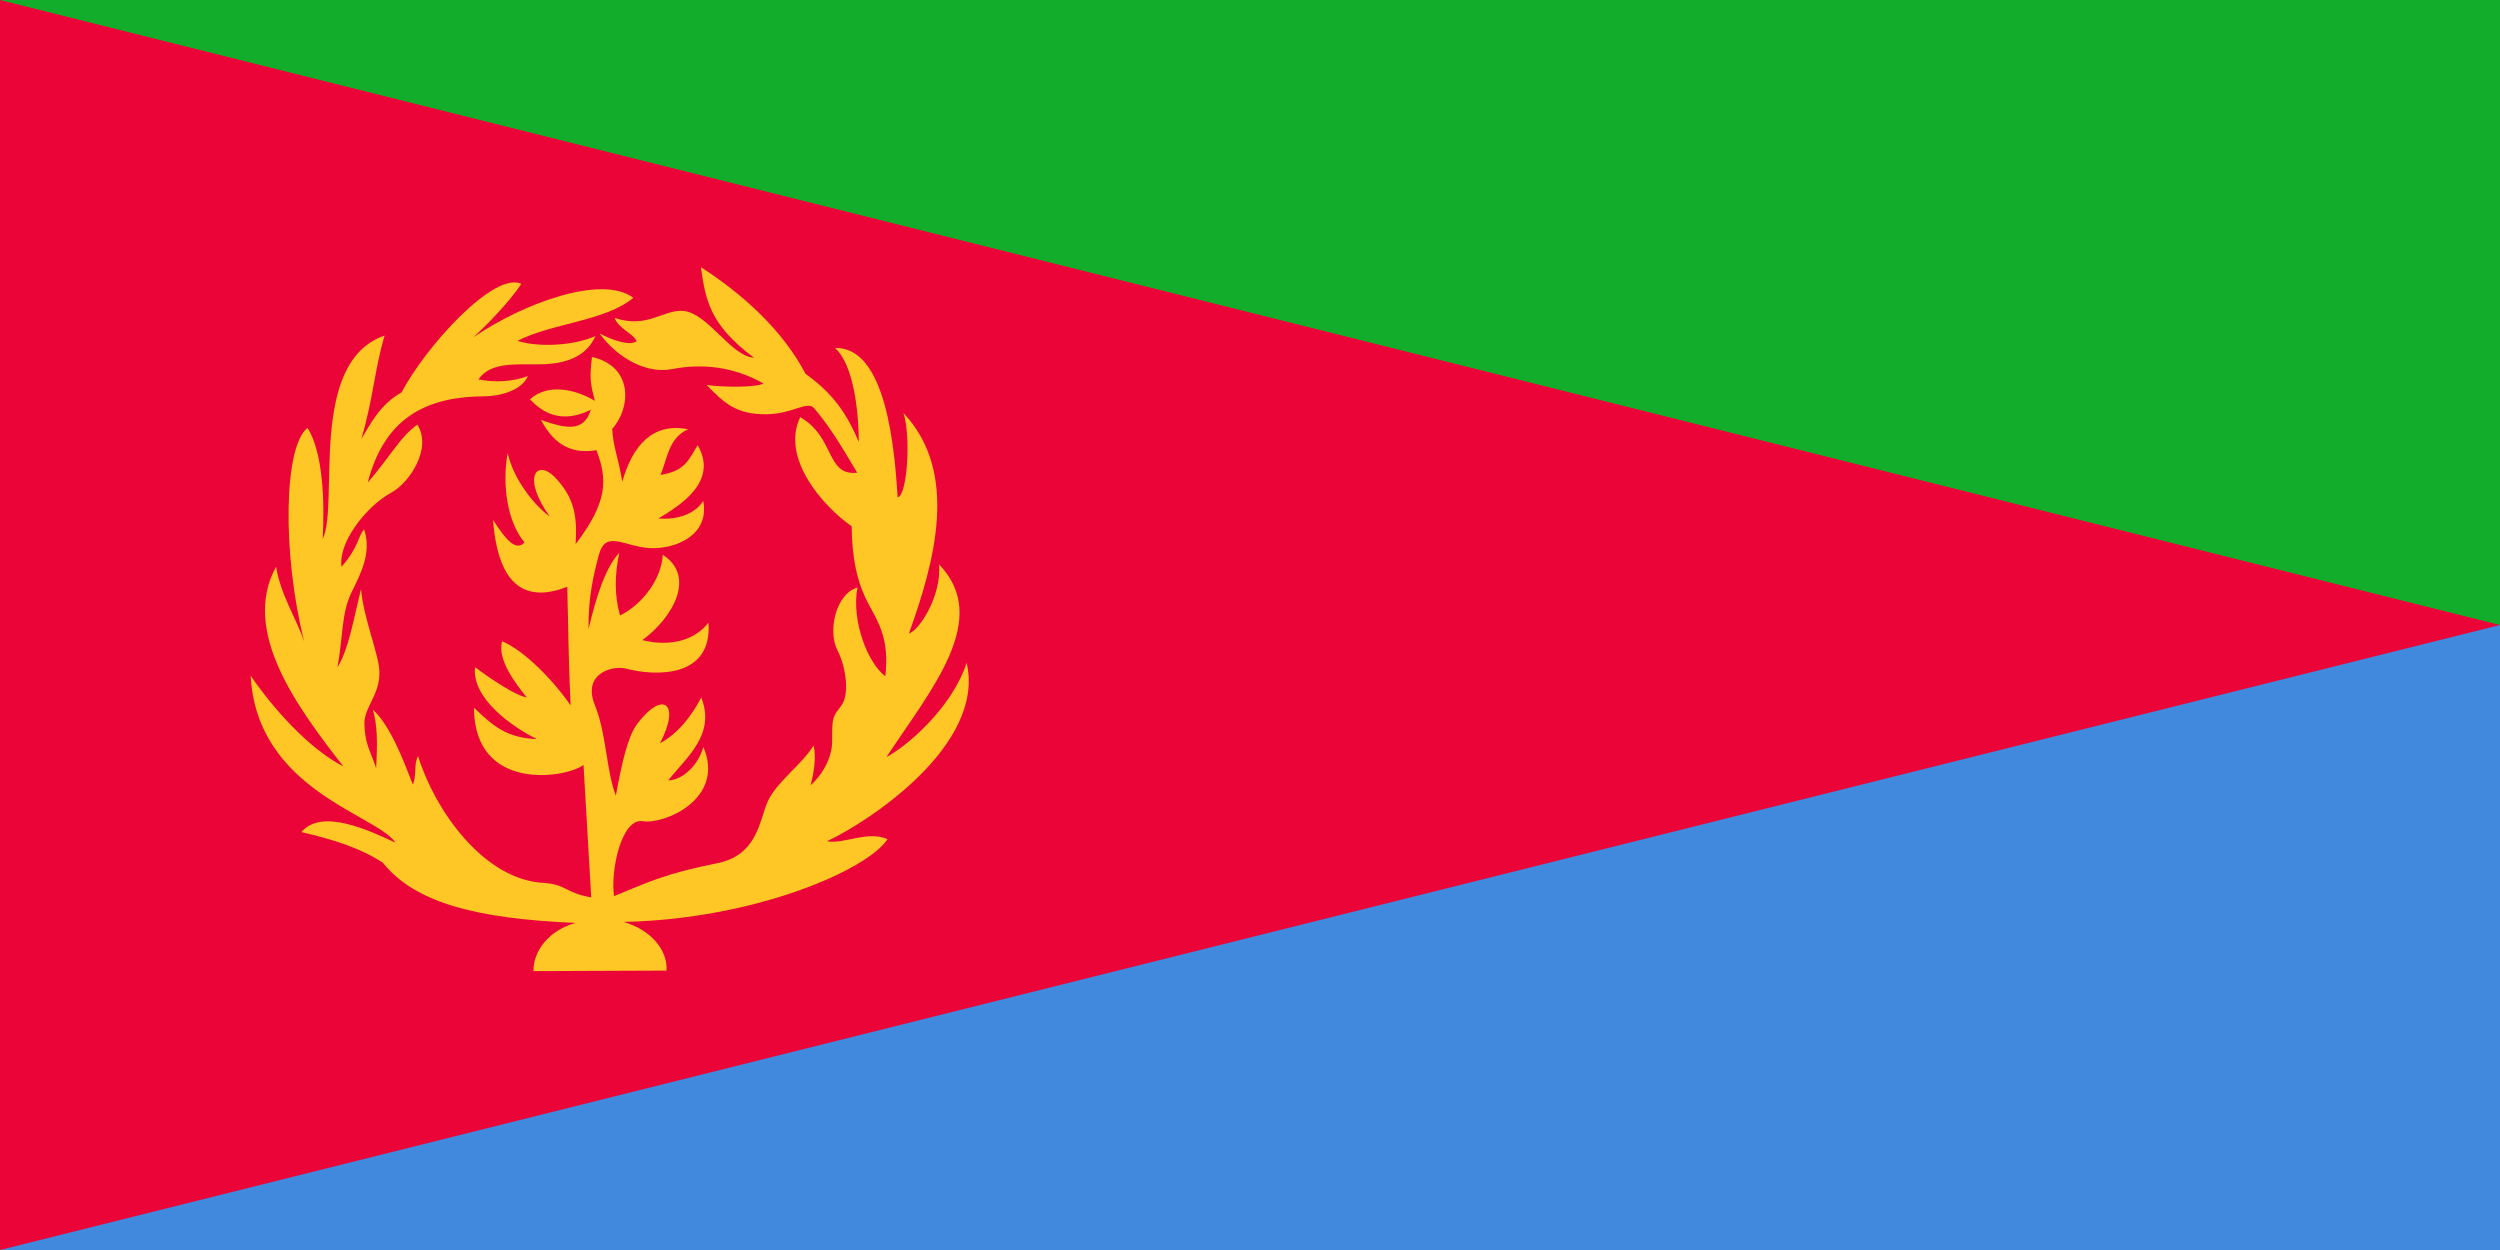
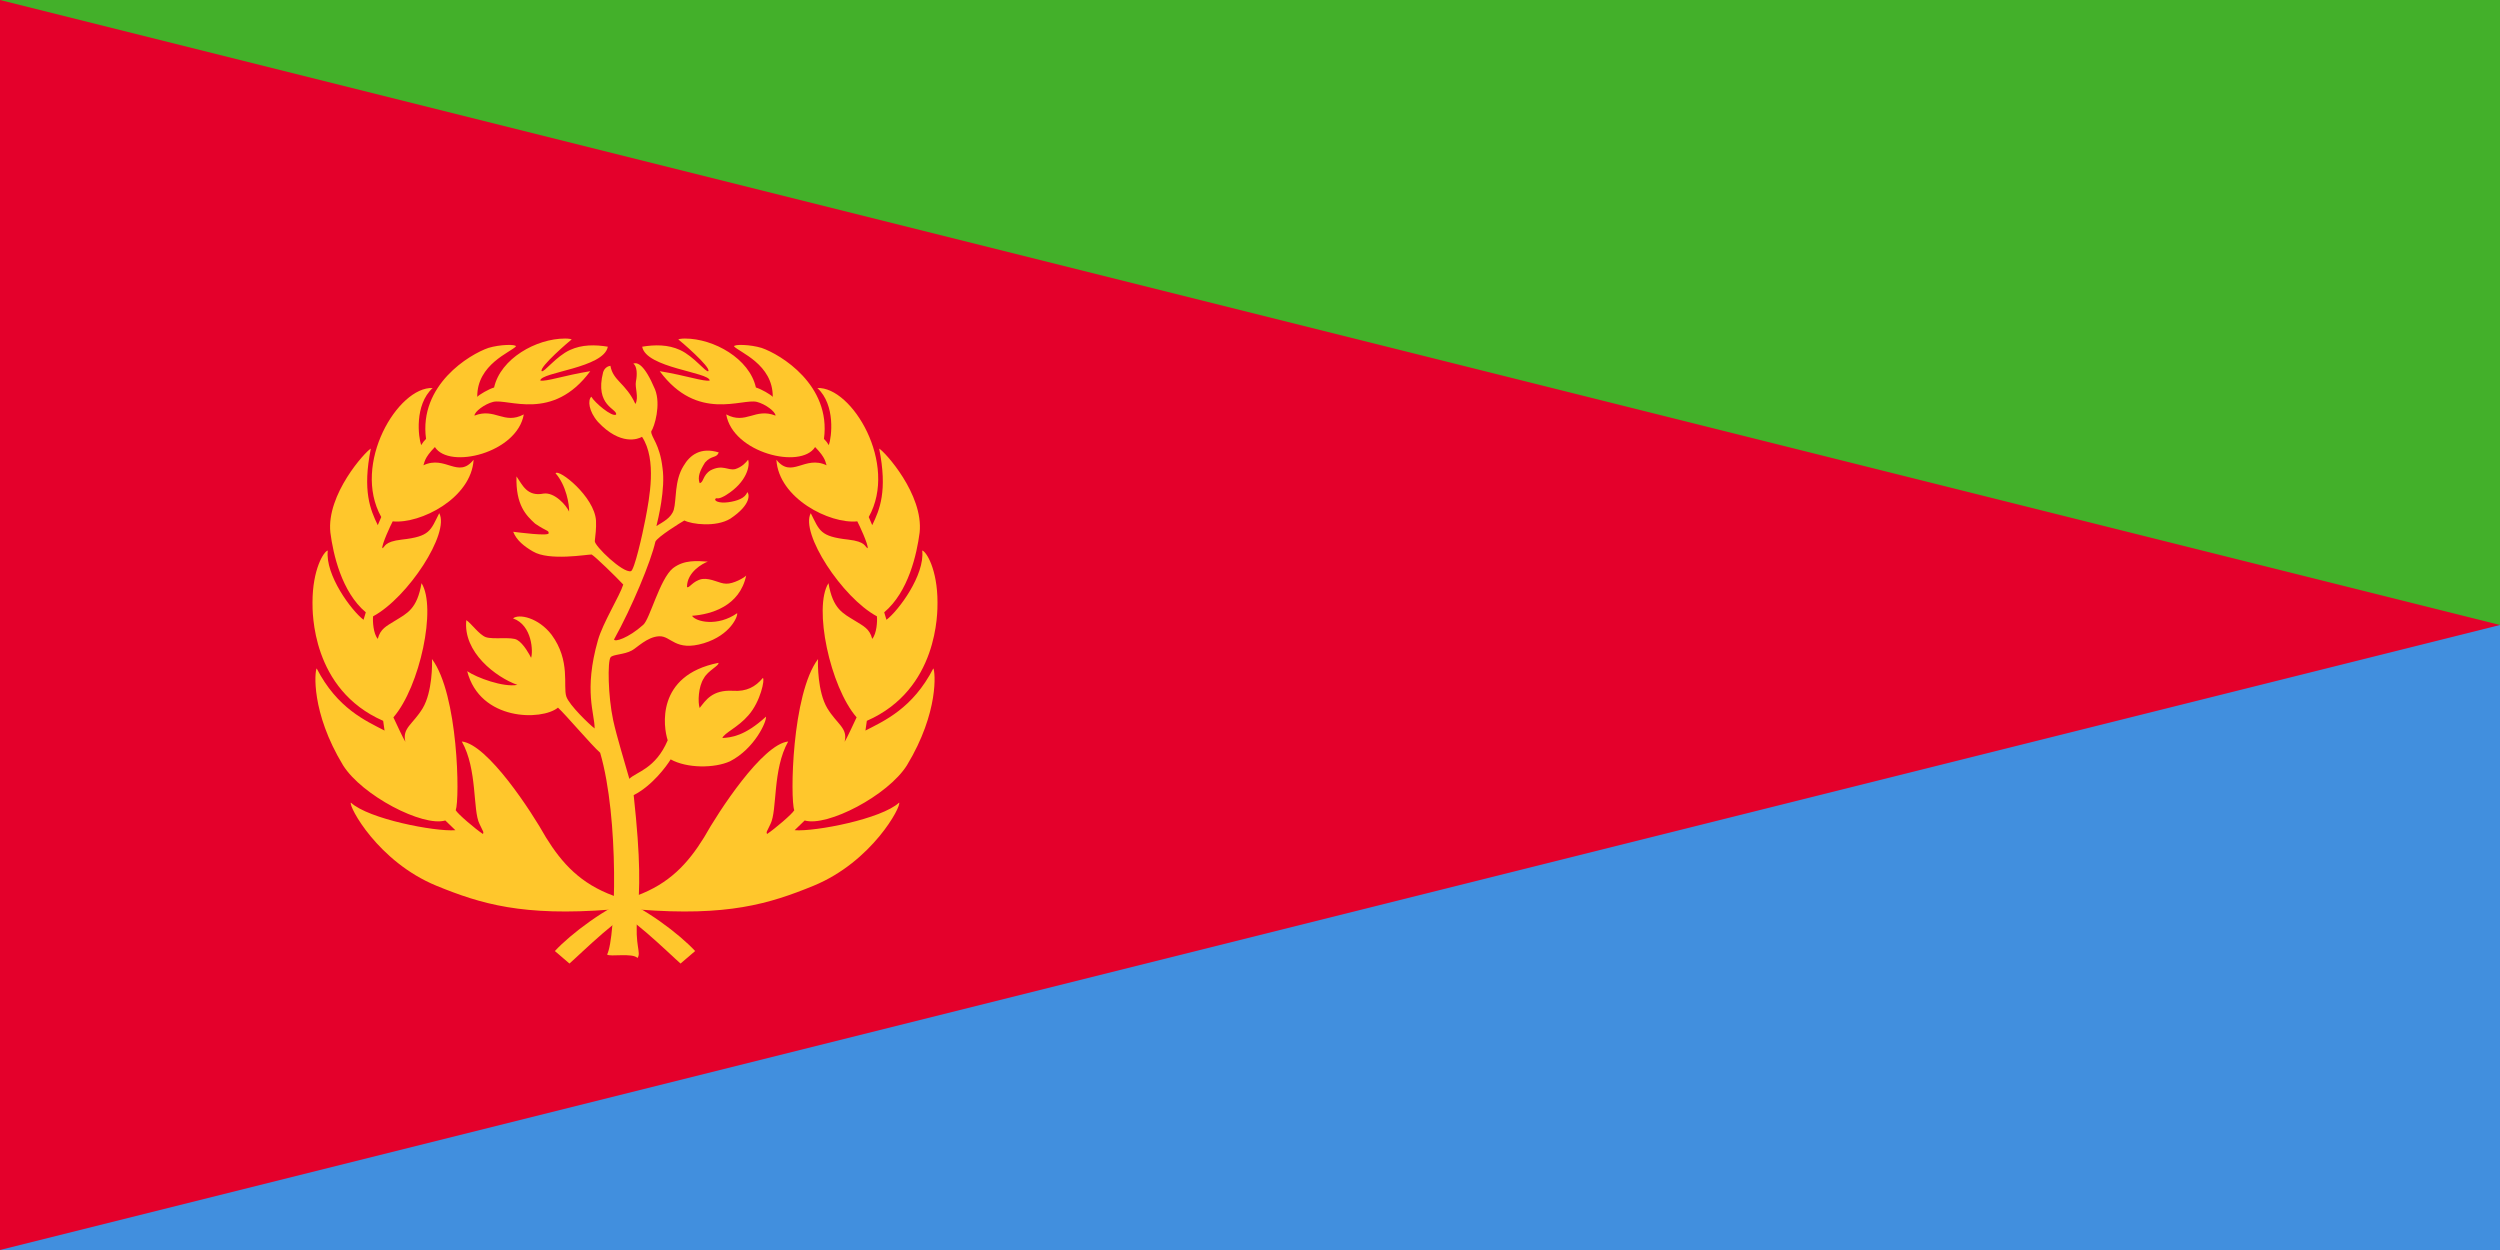
- <svg xmlns="http://www.w3.org/2000/svg" viewBox="0 0 1000 500">
-   <rect width="1000" height="500" fill="#ea0437" />
-   <path d="M 0,500 H 1000 V 250" fill="#4189dd" />
-   <path d="M 0,0 H 1000 V 250" fill="#12ad2b" />
-   <path d="m 230.25,369.162 c -10.81,2.985 -17.008,11.372 -16.849,19.285 l 53.211,-.214 c .478,-8.503 -6.517,-16.367 -17.167,-19.464 52.098,-1.076 97.357,-20.591 105.581,-33.112 -8.139,-3.532 -17.549,2.153 -24.257,.844 15.927,-7.361 63.646,-38.248 55.888,-71.36 -6.031,18.391 -24.3,33.609 -32.081,37.694 17.826,-27.067 42.166,-55.247 21.049,-77.069 1.066,12.647 -8.037,26.567 -12.057,27.612 10.34,-28.599 20.206,-64.507 -2.197,-88.178 2.942,8.556 1.754,32.691 -2.297,33.776 -1.247,-19.447 -4.566,-60.352 -25.047,-59.77 6.505,5.791 9.351,21.596 9.496,37.56 -4.668,-10.936 -9.972,-19.171 -21.317,-27.246 -9.178,-17.602 -25.509,-32.186 -41.841,-42.634 1.833,12.812 3.351,22.921 21.24,36.209 -9.327,-.58 -18.652,-18.261 -28.62,-18.752 -7.929,-.383 -14.151,7.184 -27.108,2.83 1.434,4.277 7.479,6.171 8.755,9.335 -2.775,1.917 -9.364,-.299 -14.841,-3.152 7.534,10.263 19.209,16.298 29.12,14.261 11.787,-2.267 24.424,-1.068 36.478,5.791 -3.078,1.581 -15.061,1.571 -22.75,.608 6.989,7.077 11.677,11.766 23.83,11.689 10.855,-.071 16.546,-5.791 19.333,-2.248 6.808,8.067 11.39,16.131 17.085,25.629 -12.58,1.39 -8.788,-14.228 -22.798,-22.217 -7.872,16.294 9.054,35.609 20.577,43.638 .155,12.247 1.945,22.493 7.14,31.818 3.502,6.574 8.029,13.303 6.322,28.139 -6.898,-5.024 -13.638,-21.966 -11.158,-35.415 -8.633,2.354 -12.009,17.535 -7.939,25.177 3.04,5.817 5.068,16.951 1.563,21.928 -3.416,4.637 -3.774,4.118 -3.73,14.07 .122,5.955 -3.205,12.997 -8.623,17.907 1.131,-4.195 2.421,-11.415 1.168,-15.927 -4.283,7.266 -15.028,14.784 -18.412,22.595 -3.323,7.829 -4.165,21.39 -20.245,24.518 -20.686,4.106 -27.826,7.691 -41.137,13.138 -1.477,-10.11 2.944,-31.194 11.398,-29.991 8.255,1.469 33.281,-8.623 24.329,-29.706 -1.768,6.645 -7.667,13.13 -14.043,13.417 6.889,-8.938 19.185,-18.194 13.197,-33.171 -3.329,6.366 -8.564,14.007 -16.503,18.306 8.511,-16.31 .989,-21.189 -9.117,-7.756 -3.817,5.182 -6.122,15.567 -8.548,28.756 -3.97,-10.727 -3.707,-24.847 -8.411,-36.313 -4.914,-12.399 6.521,-15.673 11.903,-14.678 13.177,3.518 35.198,3.516 33.562,-18.253 -5.691,7.363 -15.671,9.638 -26.449,6.987 12.104,-8.839 21.661,-25.464 8.173,-34.144 -.45,9.205 -7.573,19.525 -17.083,24.278 -2.226,-7.766 -2.226,-16.009 -.317,-25.045 -5.31,5.589 -9.189,17.219 -12.273,30.441 -.232,-13.069 2.24,-22.485 4.073,-29.515 2.779,-10.269 9.687,-3.587 20.261,-2.83 10.184,.578 24.204,-5.05 21.525,-18.859 -3.477,5.463 -10.615,7.589 -17.907,7.011 8.78,-5.319 24.076,-14.77 15.687,-29.307 -3.524,5.506 -4.665,10.216 -14.865,11.905 2.672,-6.145 3.115,-14.833 11.032,-18.275 -14.123,-2.812 -22.208,6.456 -26.318,20.971 -1.666,-10.063 -3.65,-13.769 -4.045,-21.13 7.634,-8.478 8.434,-25.065 -8.094,-28.774 -.981,8.556 -.69,10.595 1.19,17.561 -7.758,-4.609 -18.692,-7.152 -25.973,-.635 4.932,5.323 12.566,10.009 24.333,4.204 -2.779,9.093 -10.009,7.536 -19.942,4.069 6.071,11.404 13.734,13.431 22.19,12.116 4.427,11.673 4.623,20.542 -8.316,37.542 .598,-10.564 -.153,-18.434 -8.546,-26.976 -7.193,-7.044 -13.038,.301 -1.799,15.962 -6.818,-5.022 -14.536,-15.213 -16.859,-25.403 -2.248,12.588 -.224,27.425 6.745,35.743 -3.296,3.522 -7.044,-.374 -12.588,-8.991 2.098,27.576 13.862,32.897 29.674,26.75 .45,15.136 .45,29.151 1.349,47.434 -9.219,-13.262 -20.906,-23.155 -27.427,-25.627 -2.022,7.418 5.622,17.083 9.893,22.479 -6.519,-1.349 -20.682,-12.139 -20.682,-12.139 -1.424,12.289 14.464,23.679 24.729,28.774 -12.064,-.525 -17.386,-5.095 -25.179,-12.588 .151,34.095 36.941,28.174 43.837,22.929 .899,16.786 2.181,36.191 3.08,52.977 -10.401,-1.815 -9.583,-4.942 -18.483,-5.766 -24.701,-.962 -44.295,-29.651 -50.783,-50.755 -1.862,3.473 -.385,7.107 -2.088,11.374 -4.01,-10.358 -9.134,-23.736 -16.005,-29.963 1.75,6.039 1.935,12.175 1.327,23.462 -2.358,-7.313 -4.552,-9.555 -4.71,-18.139 .151,-6.59 6.358,-11.453 6.014,-20.723 -.254,-6.767 -6.428,-21.435 -7.335,-32.791 -2.989,11.687 -4.865,24.007 -9.443,31.242 2.275,-12.481 1.546,-21.093 5.394,-29.493 4.446,-8.843 8.226,-16.737 5.266,-25.661 -2.838,3.447 -1.862,6.578 -8.993,14.953 -1.549,-9.107 9.221,-23.684 19.673,-29.543 7.372,-3.884 16.664,-17.777 10.611,-27.299 -6.932,4.979 -10.045,11.705 -19.838,23.199 6.985,-27.305 25.134,-34.449 46.862,-34.543 4.808,-.022 14.501,-1.758 17.221,-8.12 -6.124,2.364 -13.366,2.665 -19.81,1.375 4.69,-6.885 14.566,-5.99 23.769,-6.031 7.219,-.035 18.489,-1.013 23.045,-11.294 -8.806,3.815 -22.54,4.609 -31.187,1.906 13.752,-7.125 35.293,-7.892 46.342,-17.244 -12.593,-9.398 -44.103,2.189 -64.007,15.84 5.563,-5.087 14.355,-14.11 19.205,-21.395 -10.885,-5.219 -38.415,25.279 -47.898,43.399 -9.007,5.087 -12.611,13.061 -16.108,18.625 4.8,-16.218 5.308,-27.987 9.313,-41.342 -30.877,10.629 -18.043,67.679 -24.759,81.328 .79,-15.069 .15,-34.427 -6.054,-44.409 -9.51,7.256 -10.278,49.959 -1.349,85.511 -3.224,-9.514 -9.31,-18.395 -11.262,-29.975 -14.075,25.671 8.251,55.957 26.921,79.881 -14.055,-7.321 -27.952,-23.067 -37.08,-36.268 2.52,45.947 50.501,55.494 57.95,66.786 -10.11,-4.706 -29.439,-14.019 -37.641,-4.261 13.352,3.083 24.002,6.645 32.584,12.271 12.452,15.547 36.032,22.347 77.098,24.064 z" fill="#ffc726" />
+ <svg xmlns="http://www.w3.org/2000/svg" xmlns:xlink="http://www.w3.org/1999/xlink" viewBox="0 0 14400 7200">
+   <path fill="#e4002b" d="M0 0h14400v7200H0z" />
+   <path fill="#43b02a" d="M0 0h14400v3600z" />
+   <path fill="#418fde" d="M14400 3600v3600H0z" />
+   <g fill="#ffc72c">
+     <path id="a" d="M3120 2138c14 9 82-85 163-122 69-32 146-31 218-19-22 123-387 146-389 195 35 7 135-29 288-54-217 294-475 155-560 177-48 12-107 56-107 79 118-47 169 54 284-7-38 222-430 318-512 188-64 65-59 90-66 105 127-60 200 80 289-32-13 222-307 371-466 355-11 20-64 134-60 155 18-7 7-38 113-50 162-18 164-51 215-152 62 114-180 486-381 594-3 27 1 100 27 130 15-59 51-74 97-103 73-45 129-68 155-218 88 139-9 596-162 773 16 34 56 121 69 141-20-80 44-101 100-194 56-94 55-259 53-283 152 202 161 806 137 871 11 21 113 108 157 137 5-13 2-11-20-58-40-79-11-314-102-475 149 16 401 403 485 553 93 150 199 266 390 336 175 64 380 222 469 318l-84 72c-55-47-326-316-401-311-509 40-748-32-1005-137-338-139-507-459-493-479 101 94 482 168 602 159l-58-56c-130 38-480-144-589-318-186-307-163-542-152-558 119 231 283 302 391 358l-8-56c-413-181-407-628-407-682 0-191 65-294 88-299-16 141 137 347 206 399l13-43c-140-118-188-336-204-459-24-220 202-468 233-484-49 244-3 352 40 441l20-47c-171-306 97-752 296-743-106 98-82 284-66 329 11-18 14-21 28-36-42-311 251-487 359-524 66-20 158-22 159-9-30 34-225 103-223 291 11-13 66-45 97-54 37-166 242-282 409-282 21 0 34 3 38 5-9 6-189 160-173 183" />
+     <path d="M3671 5280c-16 167 24 206 1 238-30-31-160-5-175-20 50-96 70-785-40-1162-51-45-200-221-243-260-93 76-449 78-523-210 56 38 208 94 289 79-123-44-314-188-294-373 29 19 73 83 112 98 44 15 148-4 181 16 37 21 72 86 80 103 12-32 8-188-104-227 33-28 146-5 222 94 111 151 65 296 85 356 16 49 133 161 163 184 1-85-64-216 19-508 29-102 125-254 146-321-44-47-159-159-182-173-25-1-246 39-339-18-50-29-94-64-113-113 32 4 202 26 204 9 2-18-9-9-78-56-51-47-112-106-107-272 34 49 61 118 156 99 63-9 131 67 147 104 2-38-16-151-78-221 19-27 224 134 233 273 2 46-3 81-7 118-2 27 161 185 208 173 19-3 66-207 84-302 22-116 67-341-20-472-21 13-124 53-254-86-54-62-59-126-38-145 19 34 119 119 143 103 8-34-125-49-75-244 8-25 27-35 42-37 15 87 89 100 144 220 21-39-4-93 3-130 8-40 7-86-15-103 22-7 62 0 125 149 35 88-3 215-22 242-1 34 49 71 65 210 18 120-26 298-35 335 38-24 85-46 100-94 16-56 3-167 56-252 37-64 100-110 203-78-12 34-41 15-79 58-30 48-44 83-31 119 24-4 17-46 63-74 70-36 100 3 142-7 39-12 63-39 74-54 12 31-5 128-126 203-3 2-7 4-10 6-42 23-43 8-51 15-12 13 20 28 72 21s99-24 110-58c12 8 27 70-98 153-83 50-222 32-264 10-20 11-154 94-167 122-25 113-136 380-238 563 2 17 82-7 168-84 38-32 95-264 171-326 65-50 141-42 201-38-29 10-120 60-120 146 12 11 33-36 88-46 53-6 98 27 138 27 40 2 106-35 115-47-37 177-202 224-312 232 22 35 147 64 260-15 5 17-38 126-192 173-166 50-188-44-258-40-68 3-128 67-157 82-44 24-109 22-122 39-18 23-15 223 15 363 21 96 67 244 93 337 40-40 151-57 221-222-25-75-70-374 292-446 7 15-61 45-84 89-32 48-35 139-24 171 35-44 72-106 193-99 76 5 128-22 171-74 13 5-13 136-83 215-60 70-140 102-150 131 49-3 128-10 251-123 5 27-65 184-207 257-90 41-249 41-342-11-24 40-107 152-213 206 41 379 36 535 21 700" />
+     <use xlink:href="#a" transform="matrix(-1 0 0 1 7200 0)" />
+   </g>
</svg>
